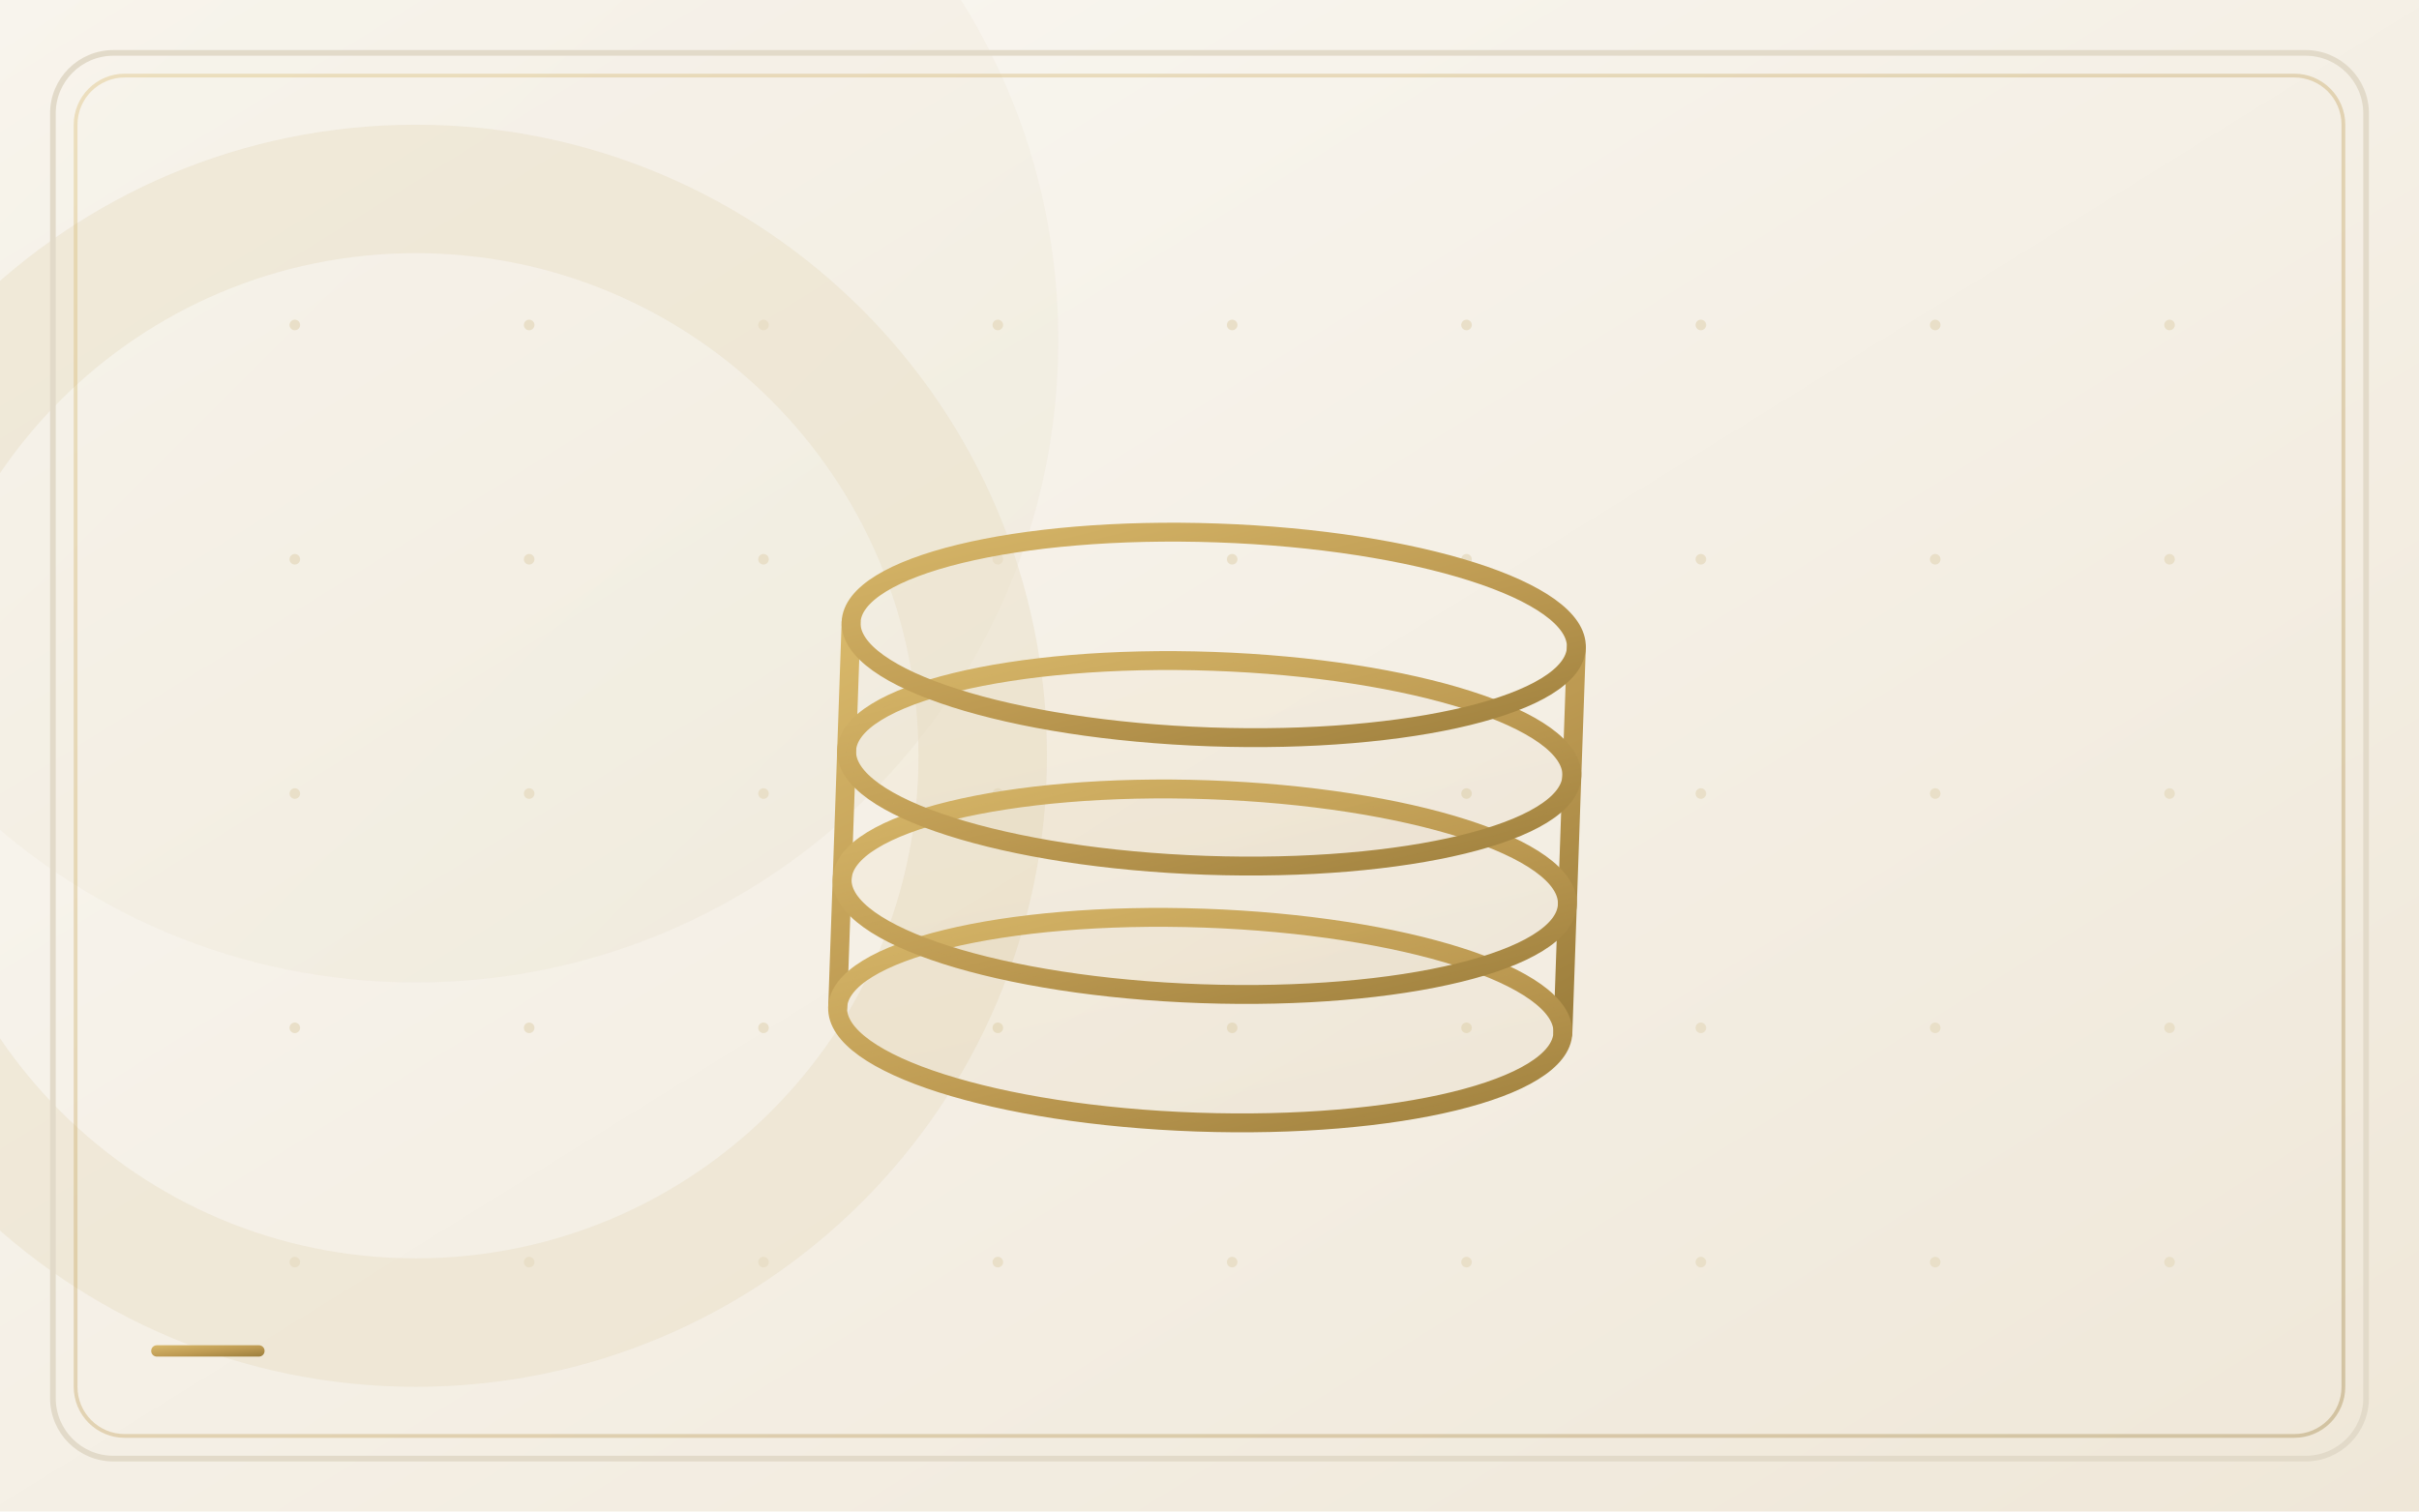
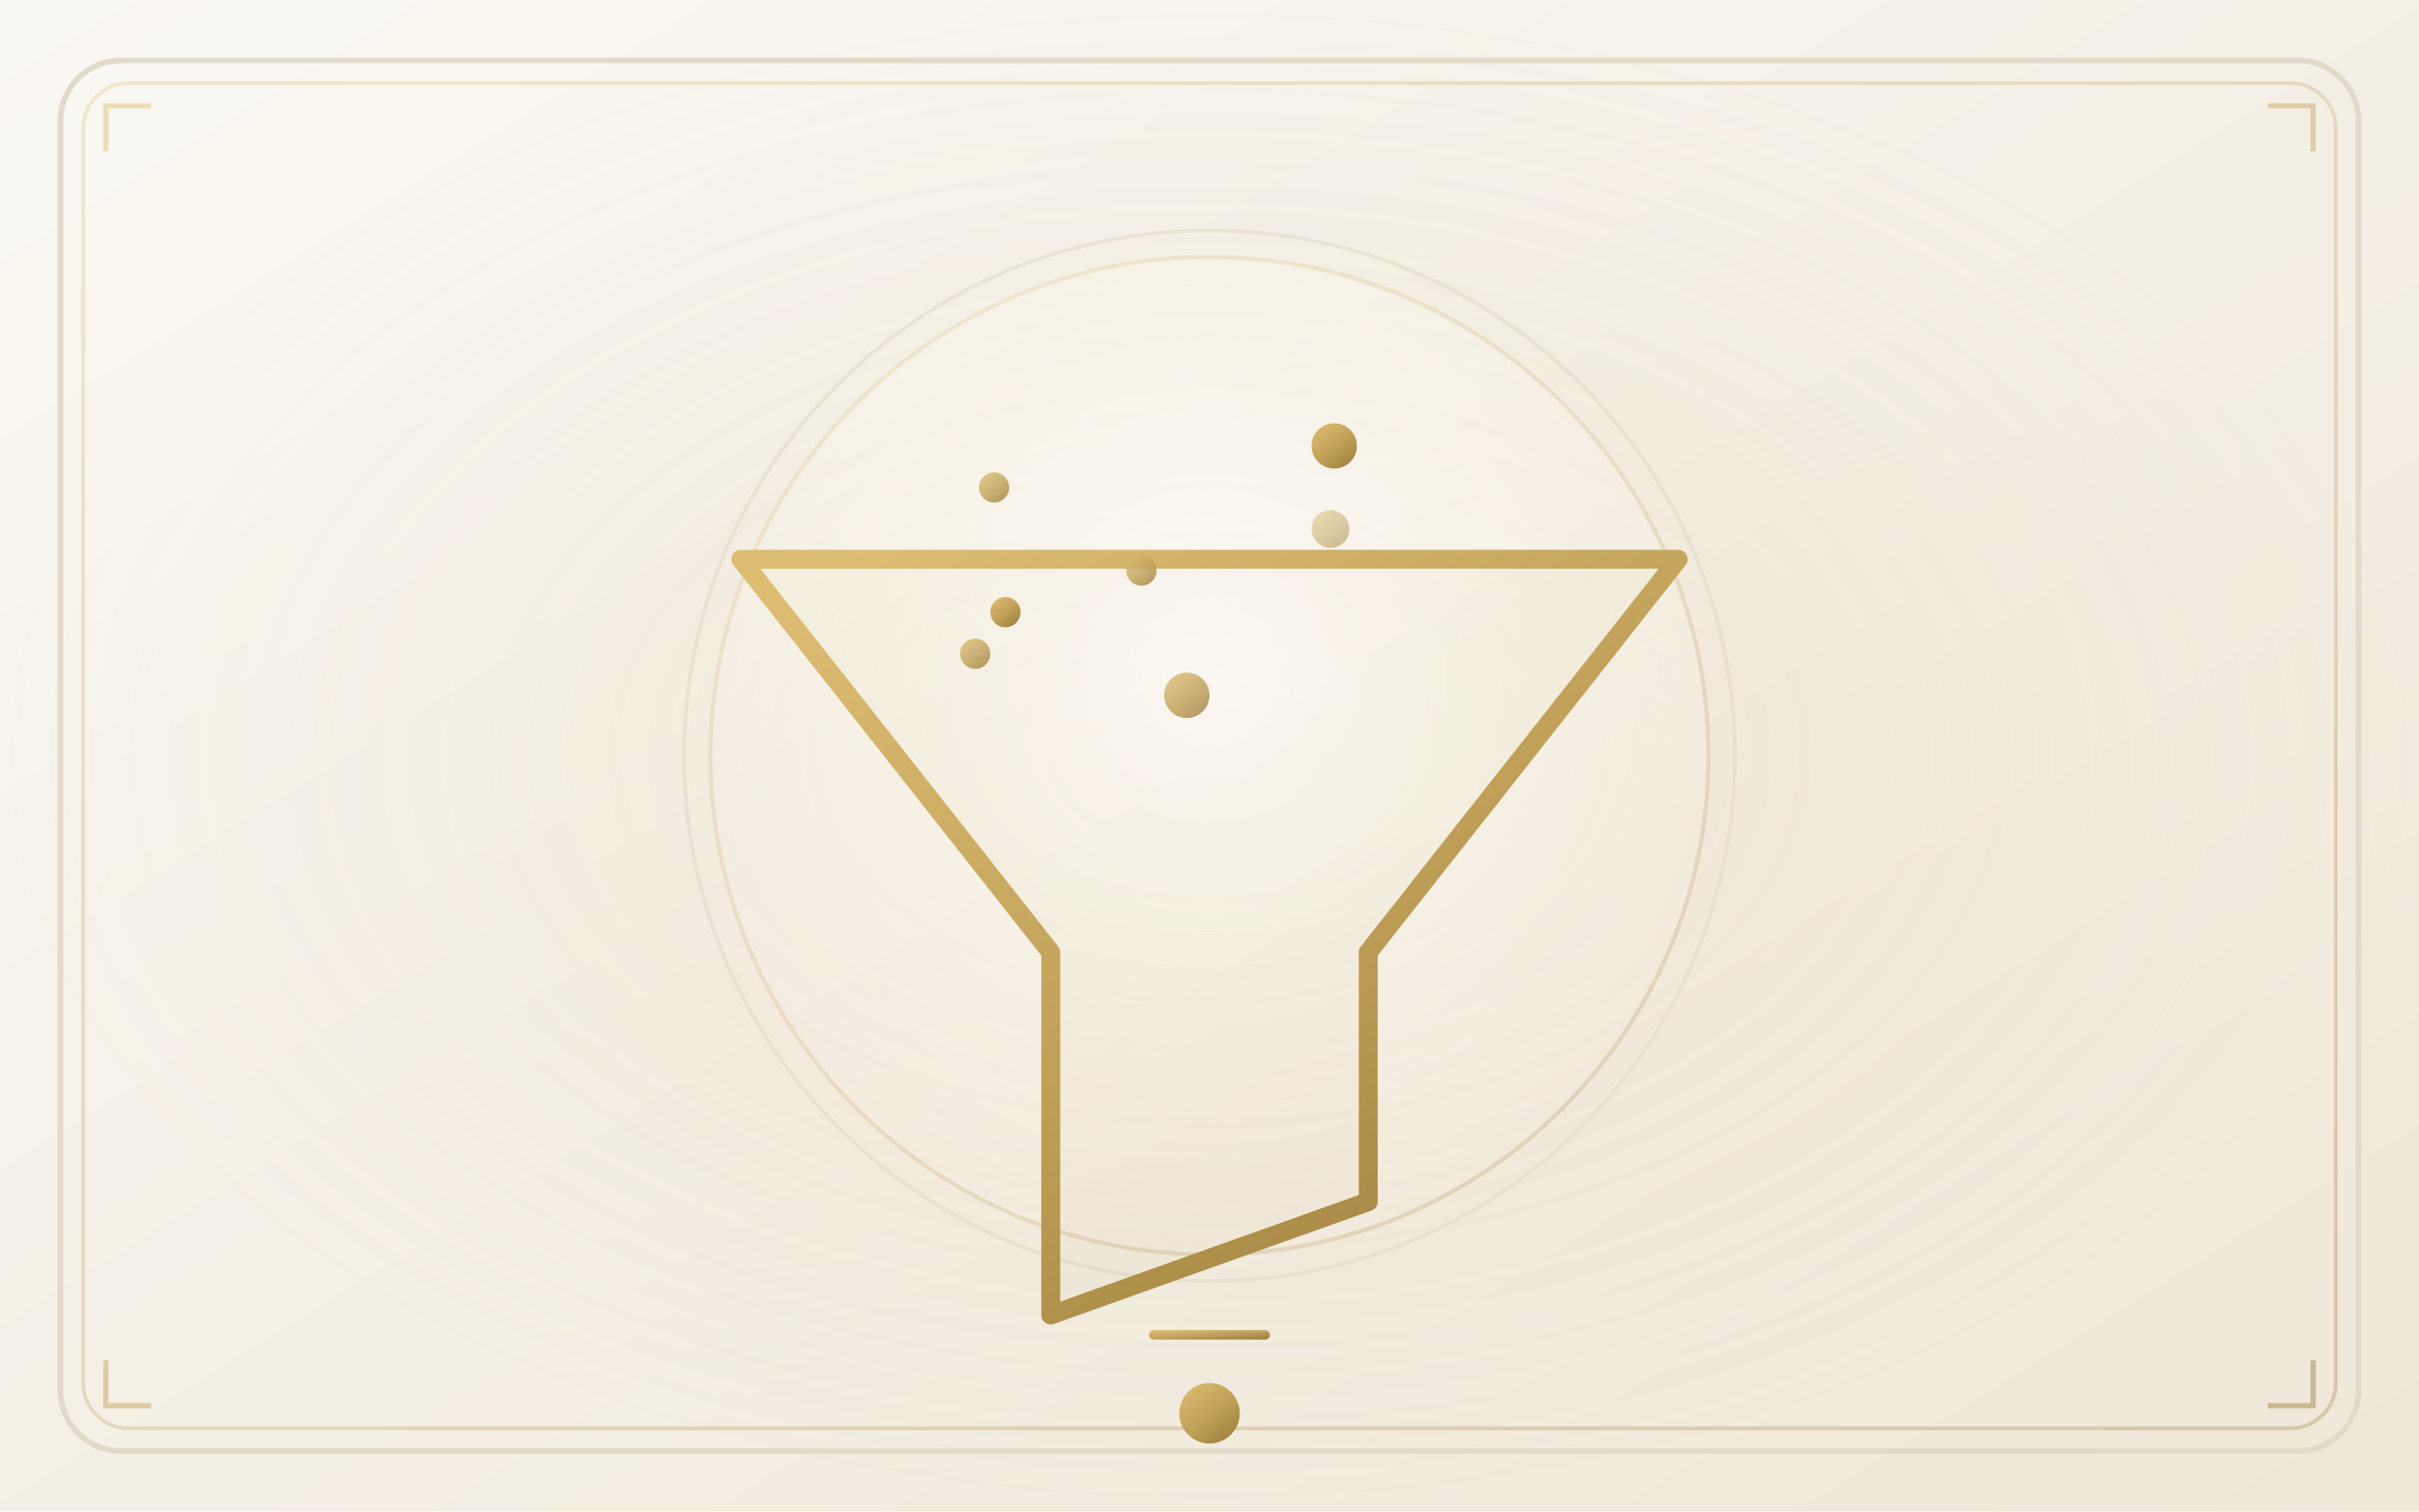
<svg xmlns="http://www.w3.org/2000/svg" viewBox="0 0 640 400" width="640" height="400">
  <defs>
    <linearGradient id="bgg" x1="0" y1="0" x2="1" y2="1">
      <stop offset="0" stop-color="#faf8f3" />
      <stop offset="1" stop-color="#efe7d8" />
    </linearGradient>
-     <linearGradient id="gg" x1="0" y1="0" x2="1" y2="1">
-       <stop offset="0" stop-color="#d8b86a" />
-       <stop offset="0.55" stop-color="#bd9a52" />
+     <linearGradient id="gg" x1="0.1" y1="0" x2="0.9" y2="1">
+       <stop offset="0" stop-color="#dcbd72" />
+       <stop offset="0.5" stop-color="#c2a25a" />
      <stop offset="1" stop-color="#9c7e3c" />
    </linearGradient>
+     <radialGradient id="glow" cx="0.5" cy="0.5" r="0.5">
+       <stop offset="0" stop-color="#caa968" stop-opacity="0.12" />
+       <stop offset="1" stop-color="#caa968" stop-opacity="0" />
+     </radialGradient>
+     <radialGradient id="med" cx="0.5" cy="0.42" r="0.6">
+       <stop offset="0" stop-color="#ffffff" stop-opacity="0.85" />
+       <stop offset="0.7" stop-color="#fbf7ee" stop-opacity="0.35" />
+       <stop offset="1" stop-color="#fbf7ee" stop-opacity="0" />
+     </radialGradient>
  </defs>
  <rect width="640" height="400" fill="url(#bgg)" />
-   <circle cx="110" cy="90" r="170" fill="url(#gg)" opacity="0.05" />
-   <circle cx="110" cy="200" r="150" fill="none" stroke="#e9dfc8" stroke-width="34" opacity="0.5" />
-   <circle cx="78" cy="86" r="1.4" fill="#e9dfc8" />
-   <circle cx="78" cy="148" r="1.4" fill="#e9dfc8" />
-   <circle cx="78" cy="210" r="1.4" fill="#e9dfc8" />
-   <circle cx="78" cy="272" r="1.4" fill="#e9dfc8" />
-   <circle cx="78" cy="334" r="1.4" fill="#e9dfc8" />
-   <circle cx="140" cy="86" r="1.4" fill="#e9dfc8" />
-   <circle cx="140" cy="148" r="1.4" fill="#e9dfc8" />
-   <circle cx="140" cy="210" r="1.4" fill="#e9dfc8" />
-   <circle cx="140" cy="272" r="1.4" fill="#e9dfc8" />
-   <circle cx="140" cy="334" r="1.4" fill="#e9dfc8" />
-   <circle cx="202" cy="86" r="1.4" fill="#e9dfc8" />
-   <circle cx="202" cy="148" r="1.4" fill="#e9dfc8" />
-   <circle cx="202" cy="210" r="1.4" fill="#e9dfc8" />
-   <circle cx="202" cy="272" r="1.4" fill="#e9dfc8" />
-   <circle cx="202" cy="334" r="1.4" fill="#e9dfc8" />
-   <circle cx="264" cy="86" r="1.4" fill="#e9dfc8" />
-   <circle cx="264" cy="148" r="1.4" fill="#e9dfc8" />
-   <circle cx="264" cy="210" r="1.4" fill="#e9dfc8" />
-   <circle cx="264" cy="272" r="1.4" fill="#e9dfc8" />
-   <circle cx="264" cy="334" r="1.4" fill="#e9dfc8" />
-   <circle cx="326" cy="86" r="1.4" fill="#e9dfc8" />
-   <circle cx="326" cy="148" r="1.4" fill="#e9dfc8" />
-   <circle cx="326" cy="210" r="1.4" fill="#e9dfc8" />
-   <circle cx="326" cy="272" r="1.4" fill="#e9dfc8" />
-   <circle cx="326" cy="334" r="1.4" fill="#e9dfc8" />
-   <circle cx="388" cy="86" r="1.4" fill="#e9dfc8" />
-   <circle cx="388" cy="148" r="1.4" fill="#e9dfc8" />
-   <circle cx="388" cy="210" r="1.4" fill="#e9dfc8" />
-   <circle cx="388" cy="272" r="1.4" fill="#e9dfc8" />
-   <circle cx="388" cy="334" r="1.4" fill="#e9dfc8" />
-   <circle cx="450" cy="86" r="1.4" fill="#e9dfc8" />
-   <circle cx="450" cy="148" r="1.4" fill="#e9dfc8" />
-   <circle cx="450" cy="210" r="1.4" fill="#e9dfc8" />
-   <circle cx="450" cy="272" r="1.4" fill="#e9dfc8" />
-   <circle cx="450" cy="334" r="1.4" fill="#e9dfc8" />
-   <circle cx="512" cy="86" r="1.4" fill="#e9dfc8" />
-   <circle cx="512" cy="148" r="1.4" fill="#e9dfc8" />
-   <circle cx="512" cy="210" r="1.4" fill="#e9dfc8" />
-   <circle cx="512" cy="272" r="1.4" fill="#e9dfc8" />
-   <circle cx="512" cy="334" r="1.4" fill="#e9dfc8" />
-   <circle cx="574" cy="86" r="1.4" fill="#e9dfc8" />
-   <circle cx="574" cy="148" r="1.4" fill="#e9dfc8" />
-   <circle cx="574" cy="210" r="1.4" fill="#e9dfc8" />
-   <circle cx="574" cy="272" r="1.4" fill="#e9dfc8" />
-   <circle cx="574" cy="334" r="1.4" fill="#e9dfc8" />
-   <rect x="14" y="14" width="612" height="372" fill="none" stroke="#e2dac9" stroke-width="1.5" rx="16" />
-   <rect x="20" y="20" width="600" height="360" fill="none" stroke="url(#gg)" stroke-width="1" rx="13" opacity="0.35" />
-   <g transform="rotate(2 320 200)">
-     <path d="M224 168 V270 M416 168 V270" stroke="url(#gg)" fill="none" stroke-width="5" stroke-linecap="round" stroke-linejoin="round" />
-     <ellipse cx="320" cy="270" rx="96" ry="27" stroke="url(#gg)" fill="none" stroke-width="5" stroke-linecap="round" stroke-linejoin="round" />
-     <ellipse cx="320" cy="270" rx="96" ry="27" fill="url(#gg)" opacity="0.06" />
-     <ellipse cx="320" cy="236" rx="96" ry="27" stroke="url(#gg)" fill="none" stroke-width="5" stroke-linecap="round" stroke-linejoin="round" />
-     <ellipse cx="320" cy="236" rx="96" ry="27" fill="url(#gg)" opacity="0.06" />
-     <ellipse cx="320" cy="202" rx="96" ry="27" stroke="url(#gg)" fill="none" stroke-width="5" stroke-linecap="round" stroke-linejoin="round" />
-     <ellipse cx="320" cy="202" rx="96" ry="27" fill="url(#gg)" opacity="0.06" />
-     <ellipse cx="320" cy="168" rx="96" ry="27" stroke="url(#gg)" fill="none" stroke-width="5" stroke-linecap="round" stroke-linejoin="round" />
+   <rect width="640" height="400" fill="url(#glow)" />
+   <circle cx="320" cy="200" r="132" fill="url(#med)" />
+   <circle cx="320" cy="200" r="132" fill="none" stroke="url(#gg)" stroke-width="1.1" opacity="0.22" />
+   <circle cx="320" cy="200" r="139" fill="none" stroke="#e2dac9" stroke-width="1" opacity="0.6" />
+   <rect x="16" y="16" width="608" height="368" fill="none" stroke="#e2dac9" stroke-width="1.5" rx="16" />
+   <rect x="22" y="22" width="596" height="356" fill="none" stroke="url(#gg)" stroke-width="1" rx="12" opacity="0.3" />
+   <path d="M28 40 V28 H40 M600 28 H612 V40 M612 360 V372 H600 M40 372 H28 V360" fill="none" stroke="url(#gg)" stroke-width="1.4" opacity="0.45" />
+   <g>
+     <path d="M196 148 H444 L362 252 V318 L278 348 V252 Z" stroke="url(#gg)" fill="none" stroke-width="5" stroke-linecap="round" stroke-linejoin="round" />
+     <path d="M196 148 H444 L362 252 V318 L278 348 V252 Z" fill="url(#gg)" opacity="0.05" />
+     <circle cx="353" cy="118" r="6" fill="url(#gg)" opacity="1" />
+     <circle cx="263" cy="129" r="4" fill="url(#gg)" opacity="0.8" />
+     <circle cx="352" cy="140" r="5" fill="url(#gg)" opacity="0.5" />
+     <circle cx="302" cy="151" r="4" fill="url(#gg)" opacity="0.8" />
+     <circle cx="266" cy="162" r="4" fill="url(#gg)" opacity="1" />
+     <circle cx="258" cy="173" r="4" fill="url(#gg)" opacity="0.8" />
+     <circle cx="314" cy="184" r="6" fill="url(#gg)" opacity="0.8" />
+     <circle cx="320" cy="374" r="8" fill="url(#gg)" />
  </g>
-   <rect x="40" y="356" width="30" height="3" rx="1.5" fill="url(#gg)" />
+   <rect x="304" y="352" width="32" height="2.5" rx="1.25" fill="url(#gg)" />
</svg>
